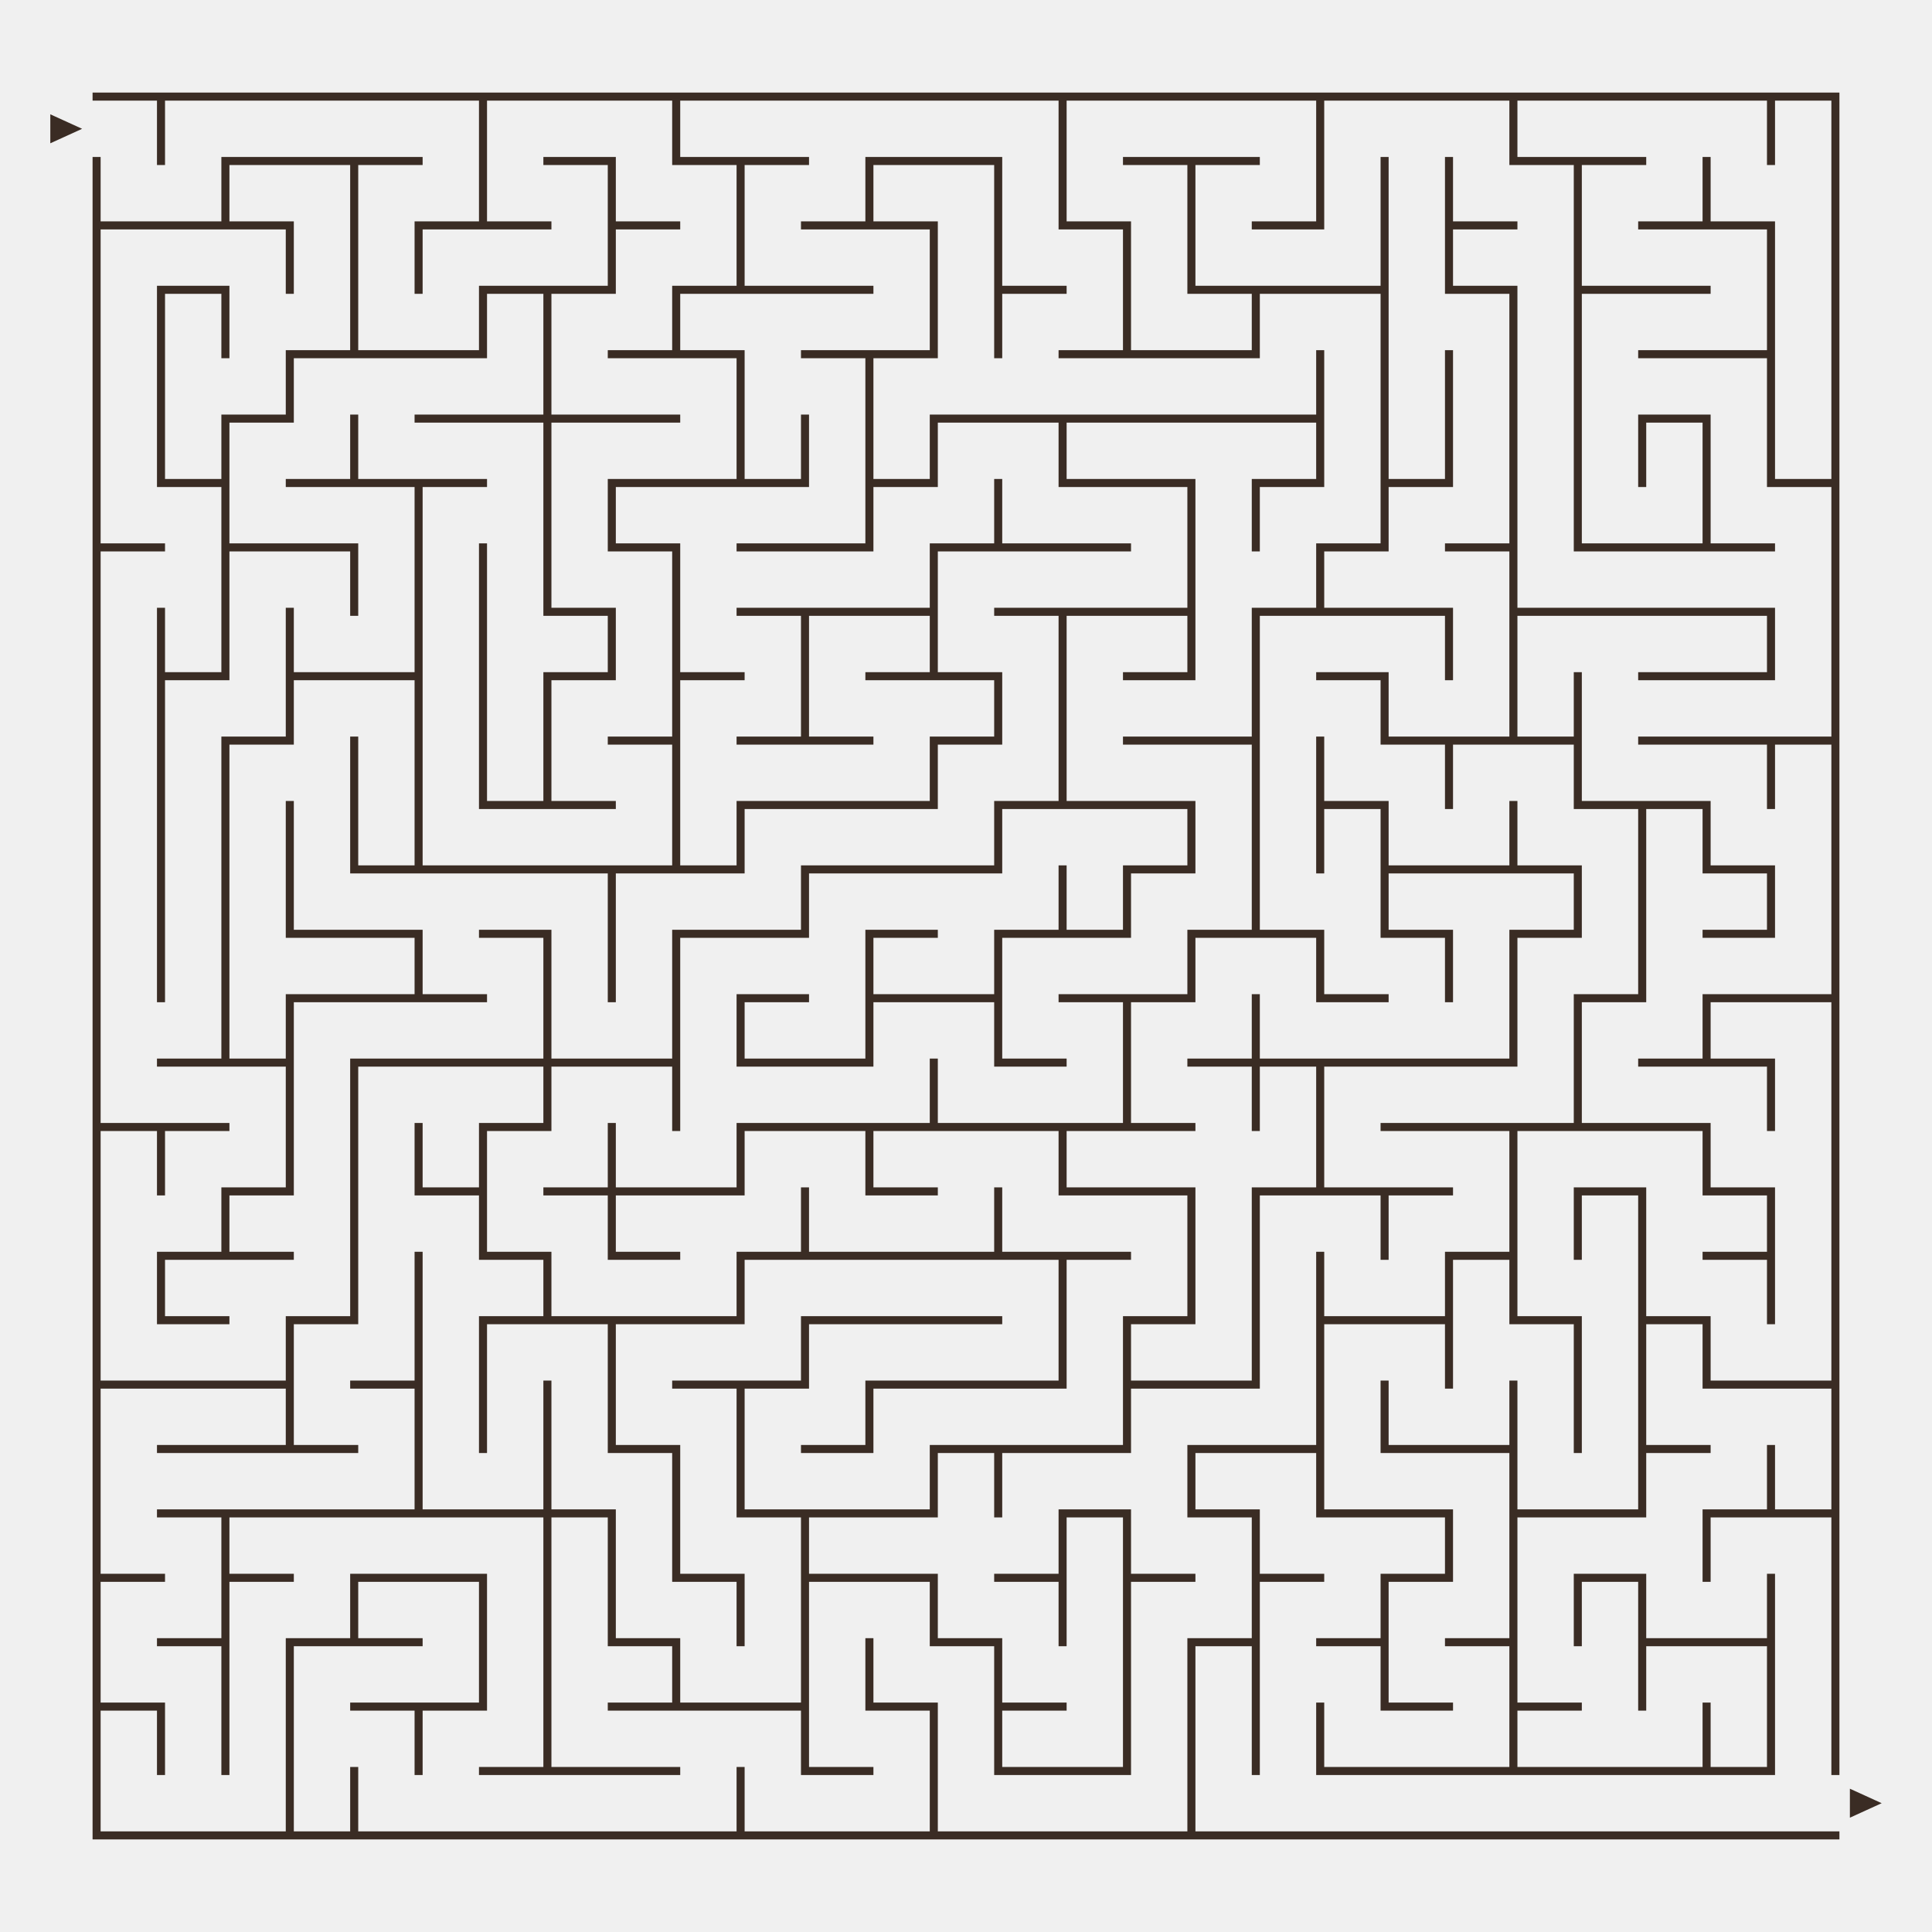
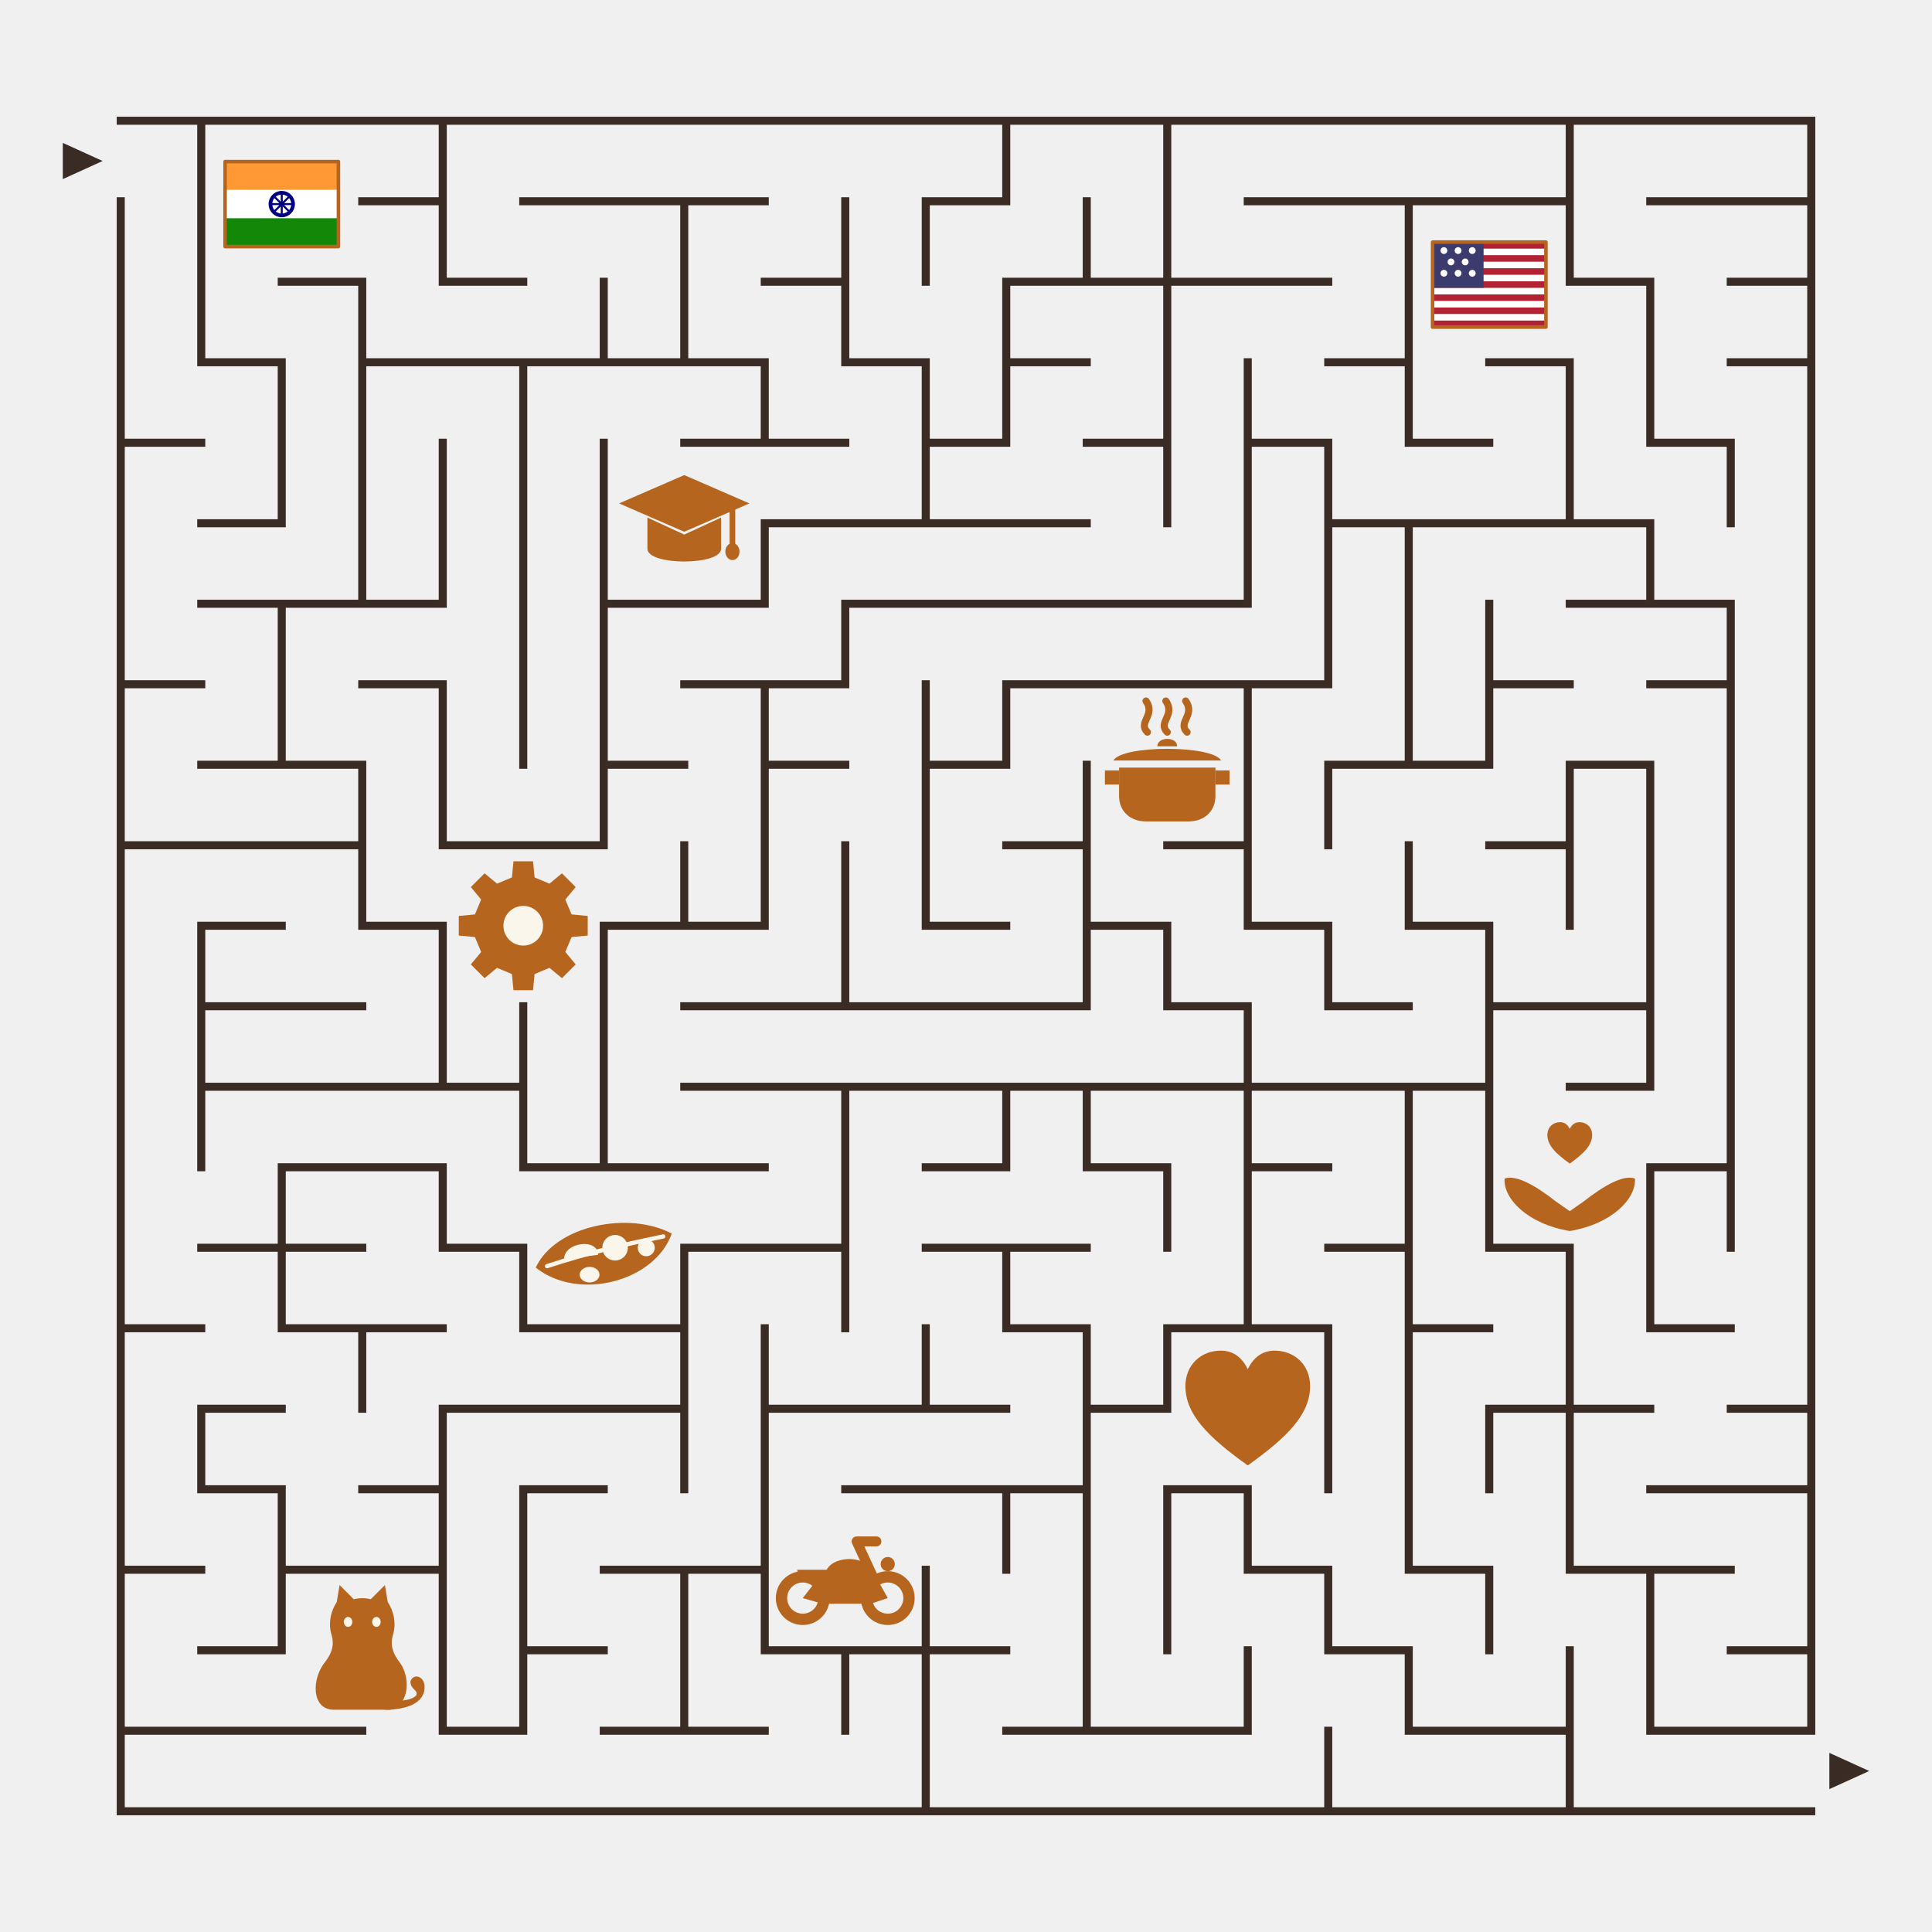
<svg xmlns="http://www.w3.org/2000/svg" width="960.0px" height="960.0px" viewBox="0 0 960.0 960.0">
-   <path d="M 48.0,48.0 L 912.0,48.0 M 48.0,912.0 L 912.0,912.0 M 48.0,80.0 L 48.0,912.0 M 912.0,48.0 L 912.0,880.0 M 80.0,48.0 L 80.0,80.0 M 80.0,144.0 L 80.0,240.0 M 80.0,304.0 L 80.0,496.0 M 80.0,560.0 L 80.0,592.0 M 80.0,624.0 L 80.0,656.0 M 80.0,848.0 L 80.0,880.0 M 112.0,80.0 L 112.0,112.0 M 112.0,144.0 L 112.0,176.0 M 112.0,208.0 L 112.0,336.0 M 112.0,368.0 L 112.0,528.0 M 112.0,592.0 L 112.0,624.0 M 112.0,752.0 L 112.0,880.0 M 144.0,112.0 L 144.0,144.0 M 144.0,176.0 L 144.0,208.0 M 144.0,304.0 L 144.0,368.0 M 144.0,400.0 L 144.0,464.0 M 144.0,496.0 L 144.0,592.0 M 144.0,656.0 L 144.0,720.0 M 144.0,816.0 L 144.0,912.0 M 176.0,80.0 L 176.0,176.0 M 176.0,208.0 L 176.0,240.0 M 176.0,272.0 L 176.0,304.0 M 176.0,368.0 L 176.0,432.0 M 176.0,528.0 L 176.0,656.0 M 176.0,784.0 L 176.0,816.0 M 176.0,880.0 L 176.0,912.0 M 208.0,112.0 L 208.0,144.0 M 208.0,240.0 L 208.0,432.0 M 208.0,464.0 L 208.0,496.0 M 208.0,560.0 L 208.0,592.0 M 208.0,624.0 L 208.0,752.0 M 208.0,848.0 L 208.0,880.0 M 240.0,48.0 L 240.0,112.0 M 240.0,144.0 L 240.0,176.0 M 240.0,272.0 L 240.0,400.0 M 240.0,560.0 L 240.0,624.0 M 240.0,656.0 L 240.0,720.0 M 240.0,784.0 L 240.0,848.0 M 272.0,144.0 L 272.0,304.0 M 272.0,336.0 L 272.0,400.0 M 272.0,464.0 L 272.0,560.0 M 272.0,624.0 L 272.0,656.0 M 272.0,688.0 L 272.0,880.0 M 304.0,80.0 L 304.0,144.0 M 304.0,240.0 L 304.0,272.0 M 304.0,304.0 L 304.0,336.0 M 304.0,432.0 L 304.0,496.0 M 304.0,560.0 L 304.0,624.0 M 304.0,656.0 L 304.0,720.0 M 304.0,752.0 L 304.0,816.0 M 336.0,48.0 L 336.0,80.0 M 336.0,144.0 L 336.0,176.0 M 336.0,272.0 L 336.0,432.0 M 336.0,464.0 L 336.0,560.0 M 336.0,720.0 L 336.0,784.0 M 336.0,816.0 L 336.0,848.0 M 368.0,80.0 L 368.0,144.0 M 368.0,176.0 L 368.0,240.0 M 368.0,400.0 L 368.0,432.0 M 368.0,496.0 L 368.0,528.0 M 368.0,560.0 L 368.0,592.0 M 368.0,624.0 L 368.0,656.0 M 368.0,688.0 L 368.0,752.0 M 368.0,784.0 L 368.0,816.0 M 368.0,880.0 L 368.0,912.0 M 400.0,208.0 L 400.0,240.0 M 400.0,304.0 L 400.0,368.0 M 400.0,432.0 L 400.0,464.0 M 400.0,592.0 L 400.0,624.0 M 400.0,656.0 L 400.0,688.0 M 400.0,752.0 L 400.0,880.0 M 432.0,80.0 L 432.0,112.0 M 432.0,176.0 L 432.0,272.0 M 432.0,464.0 L 432.0,528.0 M 432.0,560.0 L 432.0,592.0 M 432.0,688.0 L 432.0,720.0 M 432.0,816.0 L 432.0,848.0 M 464.0,112.0 L 464.0,176.0 M 464.0,208.0 L 464.0,240.0 M 464.0,272.0 L 464.0,336.0 M 464.0,368.0 L 464.0,400.0 M 464.0,528.0 L 464.0,560.0 M 464.0,720.0 L 464.0,752.0 M 464.0,784.0 L 464.0,816.0 M 464.0,848.0 L 464.0,912.0 M 496.0,80.0 L 496.0,176.0 M 496.0,240.0 L 496.0,272.0 M 496.0,336.0 L 496.0,368.0 M 496.0,400.0 L 496.0,432.0 M 496.0,464.0 L 496.0,528.0 M 496.0,592.0 L 496.0,624.0 M 496.0,720.0 L 496.0,752.0 M 496.0,816.0 L 496.0,880.0 M 528.0,48.0 L 528.0,112.0 M 528.0,208.0 L 528.0,240.0 M 528.0,304.0 L 528.0,400.0 M 528.0,432.0 L 528.0,464.0 M 528.0,560.0 L 528.0,592.0 M 528.0,624.0 L 528.0,688.0 M 528.0,752.0 L 528.0,816.0 M 560.0,112.0 L 560.0,176.0 M 560.0,432.0 L 560.0,464.0 M 560.0,496.0 L 560.0,560.0 M 560.0,656.0 L 560.0,720.0 M 560.0,752.0 L 560.0,880.0 M 592.0,80.0 L 592.0,144.0 M 592.0,240.0 L 592.0,336.0 M 592.0,400.0 L 592.0,432.0 M 592.0,464.0 L 592.0,496.0 M 592.0,592.0 L 592.0,656.0 M 592.0,720.0 L 592.0,752.0 M 592.0,816.0 L 592.0,912.0 M 624.0,144.0 L 624.0,176.0 M 624.0,240.0 L 624.0,272.0 M 624.0,304.0 L 624.0,464.0 M 624.0,496.0 L 624.0,560.0 M 624.0,592.0 L 624.0,688.0 M 624.0,752.0 L 624.0,880.0 M 656.0,48.0 L 656.0,112.0 M 656.0,176.0 L 656.0,240.0 M 656.0,272.0 L 656.0,304.0 M 656.0,368.0 L 656.0,432.0 M 656.0,464.0 L 656.0,496.0 M 656.0,528.0 L 656.0,592.0 M 656.0,624.0 L 656.0,752.0 M 656.0,848.0 L 656.0,880.0 M 688.0,80.0 L 688.0,272.0 M 688.0,336.0 L 688.0,368.0 M 688.0,400.0 L 688.0,464.0 M 688.0,592.0 L 688.0,624.0 M 688.0,688.0 L 688.0,720.0 M 688.0,784.0 L 688.0,848.0 M 720.0,80.0 L 720.0,144.0 M 720.0,176.0 L 720.0,240.0 M 720.0,304.0 L 720.0,336.0 M 720.0,368.0 L 720.0,400.0 M 720.0,464.0 L 720.0,496.0 M 720.0,624.0 L 720.0,688.0 M 720.0,752.0 L 720.0,784.0 M 752.0,48.0 L 752.0,80.0 M 752.0,144.0 L 752.0,368.0 M 752.0,400.0 L 752.0,432.0 M 752.0,464.0 L 752.0,528.0 M 752.0,560.0 L 752.0,656.0 M 752.0,688.0 L 752.0,880.0 M 784.0,80.0 L 784.0,272.0 M 784.0,336.0 L 784.0,400.0 M 784.0,432.0 L 784.0,464.0 M 784.0,496.0 L 784.0,560.0 M 784.0,592.0 L 784.0,624.0 M 784.0,656.0 L 784.0,720.0 M 784.0,784.0 L 784.0,816.0 M 816.0,208.0 L 816.0,240.0 M 816.0,400.0 L 816.0,496.0 M 816.0,592.0 L 816.0,752.0 M 816.0,784.0 L 816.0,848.0 M 848.0,80.0 L 848.0,112.0 M 848.0,208.0 L 848.0,272.0 M 848.0,400.0 L 848.0,432.0 M 848.0,496.0 L 848.0,528.0 M 848.0,560.0 L 848.0,592.0 M 848.0,656.0 L 848.0,688.0 M 848.0,752.0 L 848.0,784.0 M 848.0,848.0 L 848.0,880.0 M 880.0,48.0 L 880.0,80.0 M 880.0,112.0 L 880.0,240.0 M 880.0,304.0 L 880.0,336.0 M 880.0,368.0 L 880.0,400.0 M 880.0,432.0 L 880.0,464.0 M 880.0,528.0 L 880.0,560.0 M 880.0,592.0 L 880.0,656.0 M 880.0,720.0 L 880.0,752.0 M 880.0,784.0 L 880.0,880.0 M 112.0,80.0 L 208.0,80.0 M 272.0,80.0 L 304.0,80.0 M 336.0,80.0 L 400.0,80.0 M 432.0,80.0 L 496.0,80.0 M 560.0,80.0 L 624.0,80.0 M 752.0,80.0 L 816.0,80.0 M 48.0,112.0 L 144.0,112.0 M 208.0,112.0 L 272.0,112.0 M 304.0,112.0 L 336.0,112.0 M 400.0,112.0 L 464.0,112.0 M 528.0,112.0 L 560.0,112.0 M 624.0,112.0 L 656.0,112.0 M 720.0,112.0 L 752.0,112.0 M 816.0,112.0 L 880.0,112.0 M 80.0,144.0 L 112.0,144.0 M 240.0,144.0 L 304.0,144.0 M 336.0,144.0 L 432.0,144.0 M 496.0,144.0 L 528.0,144.0 M 592.0,144.0 L 688.0,144.0 M 720.0,144.0 L 752.0,144.0 M 784.0,144.0 L 848.0,144.0 M 144.0,176.0 L 240.0,176.0 M 304.0,176.0 L 368.0,176.0 M 400.0,176.0 L 464.0,176.0 M 528.0,176.0 L 624.0,176.0 M 816.0,176.0 L 880.0,176.0 M 112.0,208.0 L 144.0,208.0 M 208.0,208.0 L 336.0,208.0 M 464.0,208.0 L 656.0,208.0 M 816.0,208.0 L 848.0,208.0 M 80.0,240.0 L 112.0,240.0 M 144.0,240.0 L 240.0,240.0 M 304.0,240.0 L 400.0,240.0 M 432.0,240.0 L 464.0,240.0 M 528.0,240.0 L 592.0,240.0 M 624.0,240.0 L 656.0,240.0 M 688.0,240.0 L 720.0,240.0 M 880.0,240.0 L 912.0,240.0 M 48.0,272.0 L 80.0,272.0 M 112.0,272.0 L 176.0,272.0 M 304.0,272.0 L 336.0,272.0 M 368.0,272.0 L 432.0,272.0 M 464.0,272.0 L 560.0,272.0 M 656.0,272.0 L 688.0,272.0 M 720.0,272.0 L 752.0,272.0 M 784.0,272.0 L 880.0,272.0 M 272.0,304.0 L 304.0,304.0 M 368.0,304.0 L 464.0,304.0 M 496.0,304.0 L 592.0,304.0 M 624.0,304.0 L 720.0,304.0 M 752.0,304.0 L 880.0,304.0 M 80.0,336.0 L 112.0,336.0 M 144.0,336.0 L 208.0,336.0 M 272.0,336.0 L 304.0,336.0 M 336.0,336.0 L 368.0,336.0 M 432.0,336.0 L 496.0,336.0 M 560.0,336.0 L 592.0,336.0 M 656.0,336.0 L 688.0,336.0 M 816.0,336.0 L 880.0,336.0 M 112.0,368.0 L 144.0,368.0 M 304.0,368.0 L 336.0,368.0 M 368.0,368.0 L 432.0,368.0 M 464.0,368.0 L 496.0,368.0 M 560.0,368.0 L 624.0,368.0 M 688.0,368.0 L 784.0,368.0 M 816.0,368.0 L 912.0,368.0 M 240.0,400.0 L 304.0,400.0 M 368.0,400.0 L 464.0,400.0 M 496.0,400.0 L 592.0,400.0 M 656.0,400.0 L 688.0,400.0 M 784.0,400.0 L 848.0,400.0 M 176.0,432.0 L 368.0,432.0 M 400.0,432.0 L 496.0,432.0 M 560.0,432.0 L 592.0,432.0 M 688.0,432.0 L 784.0,432.0 M 848.0,432.0 L 880.0,432.0 M 144.0,464.0 L 208.0,464.0 M 240.0,464.0 L 272.0,464.0 M 336.0,464.0 L 400.0,464.0 M 432.0,464.0 L 464.0,464.0 M 496.0,464.0 L 560.0,464.0 M 592.0,464.0 L 656.0,464.0 M 688.0,464.0 L 720.0,464.0 M 752.0,464.0 L 784.0,464.0 M 848.0,464.0 L 880.0,464.0 M 144.0,496.0 L 240.0,496.0 M 368.0,496.0 L 400.0,496.0 M 432.0,496.0 L 496.0,496.0 M 528.0,496.0 L 592.0,496.0 M 656.0,496.0 L 688.0,496.0 M 784.0,496.0 L 816.0,496.0 M 848.0,496.0 L 912.0,496.0 M 80.0,528.0 L 144.0,528.0 M 176.0,528.0 L 336.0,528.0 M 368.0,528.0 L 432.0,528.0 M 496.0,528.0 L 528.0,528.0 M 592.0,528.0 L 752.0,528.0 M 816.0,528.0 L 880.0,528.0 M 48.0,560.0 L 112.0,560.0 M 240.0,560.0 L 272.0,560.0 M 368.0,560.0 L 592.0,560.0 M 688.0,560.0 L 848.0,560.0 M 112.0,592.0 L 144.0,592.0 M 208.0,592.0 L 240.0,592.0 M 272.0,592.0 L 368.0,592.0 M 432.0,592.0 L 464.0,592.0 M 528.0,592.0 L 592.0,592.0 M 624.0,592.0 L 720.0,592.0 M 784.0,592.0 L 816.0,592.0 M 848.0,592.0 L 880.0,592.0 M 80.0,624.0 L 144.0,624.0 M 240.0,624.0 L 272.0,624.0 M 304.0,624.0 L 336.0,624.0 M 368.0,624.0 L 560.0,624.0 M 720.0,624.0 L 752.0,624.0 M 848.0,624.0 L 880.0,624.0 M 80.0,656.0 L 112.0,656.0 M 144.0,656.0 L 176.0,656.0 M 240.0,656.0 L 368.0,656.0 M 400.0,656.0 L 496.0,656.0 M 560.0,656.0 L 592.0,656.0 M 656.0,656.0 L 720.0,656.0 M 752.0,656.0 L 784.0,656.0 M 816.0,656.0 L 848.0,656.0 M 48.0,688.0 L 144.0,688.0 M 176.0,688.0 L 208.0,688.0 M 336.0,688.0 L 400.0,688.0 M 432.0,688.0 L 528.0,688.0 M 560.0,688.0 L 624.0,688.0 M 848.0,688.0 L 912.0,688.0 M 80.0,720.0 L 176.0,720.0 M 304.0,720.0 L 336.0,720.0 M 400.0,720.0 L 432.0,720.0 M 464.0,720.0 L 560.0,720.0 M 592.0,720.0 L 656.0,720.0 M 688.0,720.0 L 752.0,720.0 M 816.0,720.0 L 848.0,720.0 M 80.0,752.0 L 304.0,752.0 M 368.0,752.0 L 464.0,752.0 M 528.0,752.0 L 560.0,752.0 M 592.0,752.0 L 624.0,752.0 M 656.0,752.0 L 720.0,752.0 M 752.0,752.0 L 816.0,752.0 M 848.0,752.0 L 912.0,752.0 M 48.0,784.0 L 80.0,784.0 M 112.0,784.0 L 144.0,784.0 M 176.0,784.0 L 240.0,784.0 M 336.0,784.0 L 368.0,784.0 M 400.0,784.0 L 464.0,784.0 M 496.0,784.0 L 528.0,784.0 M 560.0,784.0 L 592.0,784.0 M 624.0,784.0 L 656.0,784.0 M 688.0,784.0 L 720.0,784.0 M 784.0,784.0 L 816.0,784.0 M 80.0,816.0 L 112.0,816.0 M 144.0,816.0 L 208.0,816.0 M 304.0,816.0 L 336.0,816.0 M 464.0,816.0 L 496.0,816.0 M 592.0,816.0 L 624.0,816.0 M 656.0,816.0 L 688.0,816.0 M 720.0,816.0 L 752.0,816.0 M 816.0,816.0 L 880.0,816.0 M 48.0,848.0 L 80.0,848.0 M 176.0,848.0 L 240.0,848.0 M 304.0,848.0 L 400.0,848.0 M 432.0,848.0 L 464.0,848.0 M 496.0,848.0 L 528.0,848.0 M 688.0,848.0 L 720.0,848.0 M 752.0,848.0 L 784.0,848.0 M 240.0,880.0 L 336.0,880.0 M 400.0,880.0 L 432.0,880.0 M 496.0,880.0 L 560.0,880.0 M 656.0,880.0 L 880.0,880.0" style="fill:none;stroke:#3a2c24;stroke-width:4.0;stroke-linecap:square" />
-   <path d="M 25.0,56.8 L 40.8,64.0 L 25.0,71.2 Z" style="fill:#3a2c24" />
-   <path d="M 919.2,888.8 L 935.0,896.0 L 919.2,903.2 Z" style="fill:#3a2c24" />
+   <path d="" style="fill:#d9c2a0;fill-opacity:0.45;stroke:none" />
+   <g>
+     <g transform="translate(104.80,64.80) scale(0.704)">
+       <path d="M10 22 H90 V42 H10 Z" style="fill:#FF9933;stroke:none" />
+       <path d="M10 42 H90 V62 H10 Z" style="fill:#FFFFFF;stroke:none" />
+       <path d="M10 62 H90 V82 H10 Z" style="fill:#138808;stroke:none" />
+       <path d="M50 52 m-8 0 a8 8 0 1 0 16 0 a8 8 0 1 0 -16 0" style="fill:none;stroke:#000080;stroke-width:2.6;stroke-linecap:round" />
+       <path d="M42 52 H58 M50 44 V60 M44.3 46.3 L55.7 57.7 M55.7 46.3 L44.3 57.7" style="fill:none;stroke:#000080;stroke-width:1.4;stroke-linecap:round" />
+       <path d="M10 22 H90 V82 H10 Z" style="fill:none;stroke:#b5651d;stroke-width:2.5;stroke-linecap:round;stroke-linejoin:round" />
+     </g>
+     <g transform="translate(304.80,224.80) scale(0.704)">
+       <path d="M50 16 L96 36 L50 56 L4 36 Z" style="fill:#b5651d;stroke:none" />
+       <path d="M24 46 V68 C24 80 76 80 76 68 V46 L50 58 Z" style="fill:#b5651d;stroke:none" />
+       <path d="M84 40 V66" style="fill:none;stroke:#b5651d;stroke-width:4;stroke-linecap:round;stroke-linejoin:round" />
+       <path d="M84 70 m-5 0 a5 6 0 1 0 10 0 a5 6 0 1 0 -10 0 Z" style="fill:#b5651d;stroke:none" />
+     </g>
+     <g transform="translate(224.80,424.80) scale(0.704)">
+       <path d="M 84.1 42.0 L 95.5 43.1 L 95.5 56.9 L 84.1 58.0 L 79.7 68.5 L 87.0 77.3 L 77.3 87.0 L 68.5 79.7 L 58.0 84.1 L 56.9 95.5 L 43.1 95.5 L 42.0 84.1 L 31.5 79.7 L 22.7 87.0 L 13.0 77.3 L 20.3 68.5 L 15.9 58.0 L 4.5 56.9 L 4.5 43.1 L 15.9 42.0 L 20.3 31.5 L 13.0 22.7 L 22.7 13.0 L 31.5 20.3 L 42.0 15.9 L 43.1 4.5 L 56.9 4.5 L 58.0 15.9 L 68.5 20.3 L 77.3 13.0 L 87.0 22.7 L 79.7 31.5 Z" style="fill:#b5651d;stroke:none" />
+       <path d="M50 50 m-14 0 a14 14 0 1 0 28 0 a14 14 0 1 0 -28 0 Z" style="fill:#fbf6ec;stroke:none" />
+     </g>
+     <g transform="translate(704.80,104.80) scale(0.704)">
+       <path d="M10 22 H90 V82 H10 Z" style="fill:#FFFFFF;stroke:none" />
+       <path d="M10 22.00 H90 V26.62 H10 Z" style="fill:#B22234;stroke:none" />
+       <path d="M10 31.23 H90 V35.85 H10 Z" style="fill:#B22234;stroke:none" />
+       <path d="M10 40.46 H90 V45.08 H10 Z" style="fill:#B22234;stroke:none" />
+       <path d="M10 49.69 H90 V54.31 H10 Z" style="fill:#B22234;stroke:none" />
+       <path d="M10 58.92 H90 V63.54 H10 Z" style="fill:#B22234;stroke:none" />
+       <path d="M10 68.15 H90 V72.77 H10 Z" style="fill:#B22234;stroke:none" />
+       <path d="M10 77.38 H90 V82.00 H10 Z" style="fill:#B22234;stroke:none" />
+       <path d="M10 22 H46 V54.3 H10 Z" style="fill:#3C3B6E;stroke:none" />
+       <path d="M18 28 m-2.4 0 a2.4 2.4 0 1 0 4.8 0 a2.4 2.4 0 1 0 -4.8 0 Z" style="fill:#ffffff;stroke:none" />
+       <path d="M28 28 m-2.4 0 a2.4 2.4 0 1 0 4.8 0 a2.4 2.4 0 1 0 -4.8 0 Z" style="fill:#ffffff;stroke:none" />
+       <path d="M38 28 m-2.4 0 a2.4 2.4 0 1 0 4.8 0 a2.4 2.4 0 1 0 -4.8 0 Z" style="fill:#ffffff;stroke:none" />
+       <path d="M23 36 m-2.4 0 a2.4 2.4 0 1 0 4.8 0 a2.4 2.4 0 1 0 -4.8 0 Z" style="fill:#ffffff;stroke:none" />
+       <path d="M33 36 m-2.4 0 a2.4 2.4 0 1 0 4.8 0 a2.4 2.4 0 1 0 -4.8 0 Z" style="fill:#ffffff;stroke:none" />
+       <path d="M18 44 m-2.4 0 a2.4 2.4 0 1 0 4.8 0 a2.4 2.4 0 1 0 -4.8 0 Z" style="fill:#ffffff;stroke:none" />
+       <path d="M28 44 m-2.4 0 a2.4 2.4 0 1 0 4.8 0 a2.4 2.4 0 1 0 -4.8 0 Z" style="fill:#ffffff;stroke:none" />
+       <path d="M38 44 m-2.4 0 a2.4 2.4 0 1 0 4.8 0 a2.4 2.4 0 1 0 -4.8 0 Z" style="fill:#ffffff;stroke:none" />
+       <path d="M10 22 H90 V82 H10 Z" style="fill:none;stroke:#b5651d;stroke-width:2.5;stroke-linecap:round;stroke-linejoin:round" />
+     </g>
+     <g transform="translate(744.80,544.80) scale(0.704)">
+       <path d="M 50.0 47.4 C 39.9 40.2 34.2 34.4 34.2 27.2 C 34.2 21.8 38.1 18.2 43.2 18.2 C 46.4 18.2 48.6 20.0 50.0 22.9 C 51.4 20.0 53.6 18.2 56.8 18.2 C 61.9 18.2 65.8 21.8 65.8 27.2 C 65.8 34.4 60.1 40.2 50.0 47.4 Z" style="fill:#b5651d;stroke:none" />
+       <path d="M4 58 C12 55 26 63 40 74 L50 81 L60 74 C74 63 88 55 96 58 C97 72 80 90 50 95 C20 90 3 72 4 58 Z" style="fill:#b5651d;stroke:none" />
+     </g>
+     <g transform="translate(544.80,344.80) scale(0.704)">
+       <path d="M16 52 H84 V72 C84 83 76 90 65 90 H35 C24 90 16 83 16 72 Z" style="fill:#b5651d;stroke:none" />
+       <path d="M6 54 H16 V64 H6 Z" style="fill:#b5651d;stroke:none" />
+       <path d="M84 54 H94 V64 H84 Z" style="fill:#b5651d;stroke:none" />
+       <path d="M12 47 C18 36 82 36 88 47 Z" style="fill:#b5651d;stroke:none" />
+       <path d="M43 37 C43 30 57 30 57 37 Z" style="fill:#b5651d;stroke:none" />
+       <path d="M36 27 C29 20 42 15 35 5" style="fill:none;stroke:#b5651d;stroke-width:5;stroke-linecap:round;stroke-linejoin:round" />
+       <path d="M50 27 C43 20 56 15 49 5" style="fill:none;stroke:#b5651d;stroke-width:5;stroke-linecap:round;stroke-linejoin:round" />
+       <path d="M64 27 C57 20 70 15 63 5" style="fill:none;stroke:#b5651d;stroke-width:5;stroke-linecap:round;stroke-linejoin:round" />
+     </g>
+     <g transform="translate(264.80,584.80) scale(0.704)">
+       <path d="M2 64 C16 34 68 24 98 40 C86 74 32 88 2 64 Z" style="fill:#b5651d;stroke:none" />
+       <path d="M10 63 C40 53 68 47 92 42" style="fill:none;stroke:#fbf6ec;stroke-width:3;stroke-linecap:round" />
+       <path d="M22 58 C22 46 46 43 46 55 Z" style="fill:#fbf6ec;stroke:none" />
+       <path d="M58 50 m-9 0 a9 9 0 1 0 18 0 a9 9 0 1 0 -18 0 Z" style="fill:#fbf6ec;stroke:none" />
+       <path d="M80 50 m-6 0 a6 6 0 1 0 12 0 a6 6 0 1 0 -12 0 Z" style="fill:#fbf6ec;stroke:none" />
+       <path d="M40 69 m-7 0 a7 5.5 0 1 0 14 0 a7 5.5 0 1 0 -14 0 Z" style="fill:#fbf6ec;stroke:none" />
+     </g>
+     <g transform="translate(144.80,784.80) scale(0.704)">
+       <path d="M30 92 C14 92 14 70 24 58 C30 50 30 44 28 38 C26 30 28 22 32 16 L34 4 L44 14 C48 13 52 13 56 14 L66 4 L68 16 C72 22 74 30 72 38 C70 44 70 50 76 58 C84 68 84 88 70 92 Z" style="fill:#b5651d;stroke:none" />
+       <path d="M66 92 C80 92 94 88 94 76 C94 68 86 66 84 72 C84 78 90 78 88 82 C84 86 74 86 66 86 Z" style="fill:#b5651d;stroke:none" />
+       <path d="M40 30 m-3 0 a3 3.5 0 1 0 6 0 a3 3.5 0 1 0 -6 0 Z" style="fill:#fbf6ec;stroke:none" />
+       <path d="M60 30 m-3 0 a3 3.5 0 1 0 6 0 a3 3.5 0 1 0 -6 0 Z" style="fill:#fbf6ec;stroke:none" />
+     </g>
+     <g transform="translate(384.80,744.80) scale(0.704)">
+       <path d="M20 70 m-15 0 a15 15 0 1 0 30 0 a15 15 0 1 0 -30 0 Z" style="fill:none;stroke:#b5651d;stroke-width:8;stroke-linecap:round;stroke-linejoin:round" />
+       <path d="M80 70 m-15 0 a15 15 0 1 0 30 0 a15 15 0 1 0 -30 0 Z" style="fill:none;stroke:#b5651d;stroke-width:8;stroke-linecap:round;stroke-linejoin:round" />
+       <path d="M20 70 L34 52 H70 L80 70 L68 74 H34 Z" style="fill:#b5651d;stroke:none" />
+       <path d="M36 54 C36 40 66 38 68 52 Z" style="fill:#b5651d;stroke:none" />
+       <path d="M16 50 H42 V56 H18 Z" style="fill:#b5651d;stroke:none" />
+       <path d="M70 56 L58 30 H72" style="fill:none;stroke:#b5651d;stroke-width:7;stroke-linecap:round;stroke-linejoin:round" />
+       <path d="M80 46 m-5 0 a5 5 0 1 0 10 0 a5 5 0 1 0 -10 0 Z" style="fill:#b5651d;stroke:none" />
+     </g>
+     <g transform="translate(584.80,664.80) scale(0.704)">
+       <path d="M50 90 C22 70 6 54 6 34 C6 19 17 9 31 9 C40 9 46 14 50 22 C54 14 60 9 69 9 C83 9 94 19 94 34 C94 54 78 70 50 90 Z" style="fill:#b5651d;stroke:none" />
+     </g>
+   </g>
+   <path d="M 100.0,60.0 L 100.0,100.0 M 220.0,60.0 L 220.0,100.0 M 180.0,100.0 L 220.0,100.0 M 260.0,100.0 L 300.0,100.0 M 300.0,100.0 L 340.0,100.0 M 340.0,100.0 L 380.0,100.0 M 500.0,60.0 L 500.0,100.0 M 460.0,100.0 L 500.0,100.0 M 580.0,60.0 L 580.0,100.0 M 620.0,100.0 L 660.0,100.0 M 660.0,100.0 L 700.0,100.0 M 700.0,100.0 L 740.0,100.0 M 780.0,60.0 L 780.0,100.0 M 740.0,100.0 L 780.0,100.0 M 820.0,100.0 L 860.0,100.0 M 860.0,100.0 L 900.0,100.0 M 100.0,100.0 L 100.0,140.0 M 140.0,140.0 L 180.0,140.0 M 220.0,100.0 L 220.0,140.0 M 220.0,140.0 L 260.0,140.0 M 340.0,100.0 L 340.0,140.0 M 420.0,100.0 L 420.0,140.0 M 380.0,140.0 L 420.0,140.0 M 460.0,100.0 L 460.0,140.0 M 540.0,100.0 L 540.0,140.0 M 500.0,140.0 L 540.0,140.0 M 580.0,100.0 L 580.0,140.0 M 540.0,140.0 L 580.0,140.0 M 580.0,140.0 L 620.0,140.0 M 620.0,140.0 L 660.0,140.0 M 700.0,100.0 L 700.0,140.0 M 780.0,100.0 L 780.0,140.0 M 780.0,140.0 L 820.0,140.0 M 860.0,140.0 L 900.0,140.0 M 100.0,140.0 L 100.0,180.0 M 100.0,180.0 L 140.0,180.0 M 180.0,140.0 L 180.0,180.0 M 180.0,180.0 L 220.0,180.0 M 220.0,180.0 L 260.0,180.0 M 300.0,140.0 L 300.0,180.0 M 260.0,180.0 L 300.0,180.0 M 340.0,140.0 L 340.0,180.0 M 300.0,180.0 L 340.0,180.0 M 340.0,180.0 L 380.0,180.0 M 420.0,140.0 L 420.0,180.0 M 420.0,180.0 L 460.0,180.0 M 500.0,140.0 L 500.0,180.0 M 500.0,180.0 L 540.0,180.0 M 580.0,140.0 L 580.0,180.0 M 700.0,140.0 L 700.0,180.0 M 660.0,180.0 L 700.0,180.0 M 740.0,180.0 L 780.0,180.0 M 820.0,140.0 L 820.0,180.0 M 860.0,180.0 L 900.0,180.0 M 60.0,220.0 L 100.0,220.0 M 140.0,180.0 L 140.0,220.0 M 180.0,180.0 L 180.0,220.0 M 260.0,180.0 L 260.0,220.0 M 380.0,180.0 L 380.0,220.0 M 340.0,220.0 L 380.0,220.0 M 380.0,220.0 L 420.0,220.0 M 460.0,180.0 L 460.0,220.0 M 500.0,180.0 L 500.0,220.0 M 460.0,220.0 L 500.0,220.0 M 580.0,180.0 L 580.0,220.0 M 540.0,220.0 L 580.0,220.0 M 620.0,180.0 L 620.0,220.0 M 620.0,220.0 L 660.0,220.0 M 700.0,180.0 L 700.0,220.0 M 700.0,220.0 L 740.0,220.0 M 780.0,180.0 L 780.0,220.0 M 820.0,180.0 L 820.0,220.0 M 820.0,220.0 L 860.0,220.0 M 140.0,220.0 L 140.0,260.0 M 100.0,260.0 L 140.0,260.0 M 180.0,220.0 L 180.0,260.0 M 220.0,220.0 L 220.0,260.0 M 260.0,220.0 L 260.0,260.0 M 300.0,220.0 L 300.0,260.0 M 380.0,260.0 L 420.0,260.0 M 460.0,220.0 L 460.0,260.0 M 420.0,260.0 L 460.0,260.0 M 460.0,260.0 L 500.0,260.0 M 500.0,260.0 L 540.0,260.0 M 580.0,220.0 L 580.0,260.0 M 620.0,220.0 L 620.0,260.0 M 660.0,220.0 L 660.0,260.0 M 660.0,260.0 L 700.0,260.0 M 700.0,260.0 L 740.0,260.0 M 780.0,220.0 L 780.0,260.0 M 740.0,260.0 L 780.0,260.0 M 780.0,260.0 L 820.0,260.0 M 860.0,220.0 L 860.0,260.0 M 100.0,300.0 L 140.0,300.0 M 180.0,260.0 L 180.0,300.0 M 140.0,300.0 L 180.0,300.0 M 220.0,260.0 L 220.0,300.0 M 180.0,300.0 L 220.0,300.0 M 260.0,260.0 L 260.0,300.0 M 300.0,260.0 L 300.0,300.0 M 300.0,300.0 L 340.0,300.0 M 380.0,260.0 L 380.0,300.0 M 340.0,300.0 L 380.0,300.0 M 420.0,300.0 L 460.0,300.0 M 460.0,300.0 L 500.0,300.0 M 500.0,300.0 L 540.0,300.0 M 540.0,300.0 L 580.0,300.0 M 620.0,260.0 L 620.0,300.0 M 580.0,300.0 L 620.0,300.0 M 660.0,260.0 L 660.0,300.0 M 700.0,260.0 L 700.0,300.0 M 820.0,260.0 L 820.0,300.0 M 780.0,300.0 L 820.0,300.0 M 820.0,300.0 L 860.0,300.0 M 60.0,340.0 L 100.0,340.0 M 140.0,300.0 L 140.0,340.0 M 180.0,340.0 L 220.0,340.0 M 260.0,300.0 L 260.0,340.0 M 300.0,300.0 L 300.0,340.0 M 340.0,340.0 L 380.0,340.0 M 420.0,300.0 L 420.0,340.0 M 380.0,340.0 L 420.0,340.0 M 500.0,340.0 L 540.0,340.0 M 540.0,340.0 L 580.0,340.0 M 580.0,340.0 L 620.0,340.0 M 660.0,300.0 L 660.0,340.0 M 620.0,340.0 L 660.0,340.0 M 700.0,300.0 L 700.0,340.0 M 740.0,300.0 L 740.0,340.0 M 740.0,340.0 L 780.0,340.0 M 860.0,300.0 L 860.0,340.0 M 820.0,340.0 L 860.0,340.0 M 140.0,340.0 L 140.0,380.0 M 100.0,380.0 L 140.0,380.0 M 140.0,380.0 L 180.0,380.0 M 220.0,340.0 L 220.0,380.0 M 260.0,340.0 L 260.0,380.0 M 300.0,340.0 L 300.0,380.0 M 300.0,380.0 L 340.0,380.0 M 380.0,340.0 L 380.0,380.0 M 380.0,380.0 L 420.0,380.0 M 460.0,340.0 L 460.0,380.0 M 500.0,340.0 L 500.0,380.0 M 460.0,380.0 L 500.0,380.0 M 620.0,340.0 L 620.0,380.0 M 700.0,340.0 L 700.0,380.0 M 660.0,380.0 L 700.0,380.0 M 740.0,340.0 L 740.0,380.0 M 700.0,380.0 L 740.0,380.0 M 780.0,380.0 L 820.0,380.0 M 860.0,340.0 L 860.0,380.0 M 60.0,420.0 L 100.0,420.0 M 100.0,420.0 L 140.0,420.0 M 180.0,380.0 L 180.0,420.0 M 140.0,420.0 L 180.0,420.0 M 220.0,380.0 L 220.0,420.0 M 220.0,420.0 L 260.0,420.0 M 300.0,380.0 L 300.0,420.0 M 260.0,420.0 L 300.0,420.0 M 380.0,380.0 L 380.0,420.0 M 460.0,380.0 L 460.0,420.0 M 540.0,380.0 L 540.0,420.0 M 500.0,420.0 L 540.0,420.0 M 620.0,380.0 L 620.0,420.0 M 580.0,420.0 L 620.0,420.0 M 660.0,380.0 L 660.0,420.0 M 780.0,380.0 L 780.0,420.0 M 740.0,420.0 L 780.0,420.0 M 820.0,380.0 L 820.0,420.0 M 860.0,380.0 L 860.0,420.0 M 100.0,460.0 L 140.0,460.0 M 180.0,420.0 L 180.0,460.0 M 180.0,460.0 L 220.0,460.0 M 340.0,420.0 L 340.0,460.0 M 300.0,460.0 L 340.0,460.0 M 380.0,420.0 L 380.0,460.0 M 340.0,460.0 L 380.0,460.0 M 420.0,420.0 L 420.0,460.0 M 460.0,420.0 L 460.0,460.0 M 460.0,460.0 L 500.0,460.0 M 540.0,420.0 L 540.0,460.0 M 540.0,460.0 L 580.0,460.0 M 620.0,420.0 L 620.0,460.0 M 620.0,460.0 L 660.0,460.0 M 700.0,420.0 L 700.0,460.0 M 700.0,460.0 L 740.0,460.0 M 780.0,420.0 L 780.0,460.0 M 820.0,420.0 L 820.0,460.0 M 860.0,420.0 L 860.0,460.0 M 100.0,460.0 L 100.0,500.0 M 100.0,500.0 L 140.0,500.0 M 140.0,500.0 L 180.0,500.0 M 220.0,460.0 L 220.0,500.0 M 300.0,460.0 L 300.0,500.0 M 340.0,500.0 L 380.0,500.0 M 420.0,460.0 L 420.0,500.0 M 380.0,500.0 L 420.0,500.0 M 420.0,500.0 L 460.0,500.0 M 460.0,500.0 L 500.0,500.0 M 540.0,460.0 L 540.0,500.0 M 500.0,500.0 L 540.0,500.0 M 580.0,460.0 L 580.0,500.0 M 580.0,500.0 L 620.0,500.0 M 660.0,460.0 L 660.0,500.0 M 660.0,500.0 L 700.0,500.0 M 740.0,460.0 L 740.0,500.0 M 740.0,500.0 L 780.0,500.0 M 820.0,460.0 L 820.0,500.0 M 780.0,500.0 L 820.0,500.0 M 860.0,460.0 L 860.0,500.0 M 100.0,500.0 L 100.0,540.0 M 100.0,540.0 L 140.0,540.0 M 140.0,540.0 L 180.0,540.0 M 220.0,500.0 L 220.0,540.0 M 180.0,540.0 L 220.0,540.0 M 260.0,500.0 L 260.0,540.0 M 220.0,540.0 L 260.0,540.0 M 300.0,500.0 L 300.0,540.0 M 340.0,540.0 L 380.0,540.0 M 380.0,540.0 L 420.0,540.0 M 420.0,540.0 L 460.0,540.0 M 460.0,540.0 L 500.0,540.0 M 500.0,540.0 L 540.0,540.0 M 540.0,540.0 L 580.0,540.0 M 620.0,500.0 L 620.0,540.0 M 580.0,540.0 L 620.0,540.0 M 620.0,540.0 L 660.0,540.0 M 660.0,540.0 L 700.0,540.0 M 740.0,500.0 L 740.0,540.0 M 700.0,540.0 L 740.0,540.0 M 820.0,500.0 L 820.0,540.0 M 780.0,540.0 L 820.0,540.0 M 860.0,500.0 L 860.0,540.0 M 100.0,540.0 L 100.0,580.0 M 140.0,580.0 L 180.0,580.0 M 180.0,580.0 L 220.0,580.0 M 260.0,540.0 L 260.0,580.0 M 300.0,540.0 L 300.0,580.0 M 260.0,580.0 L 300.0,580.0 M 300.0,580.0 L 340.0,580.0 M 340.0,580.0 L 380.0,580.0 M 420.0,540.0 L 420.0,580.0 M 500.0,540.0 L 500.0,580.0 M 460.0,580.0 L 500.0,580.0 M 540.0,540.0 L 540.0,580.0 M 540.0,580.0 L 580.0,580.0 M 620.0,540.0 L 620.0,580.0 M 620.0,580.0 L 660.0,580.0 M 700.0,540.0 L 700.0,580.0 M 740.0,540.0 L 740.0,580.0 M 860.0,540.0 L 860.0,580.0 M 820.0,580.0 L 860.0,580.0 M 140.0,580.0 L 140.0,620.0 M 100.0,620.0 L 140.0,620.0 M 140.0,620.0 L 180.0,620.0 M 220.0,580.0 L 220.0,620.0 M 220.0,620.0 L 260.0,620.0 M 340.0,620.0 L 380.0,620.0 M 420.0,580.0 L 420.0,620.0 M 380.0,620.0 L 420.0,620.0 M 460.0,620.0 L 500.0,620.0 M 500.0,620.0 L 540.0,620.0 M 580.0,580.0 L 580.0,620.0 M 620.0,580.0 L 620.0,620.0 M 700.0,580.0 L 700.0,620.0 M 660.0,620.0 L 700.0,620.0 M 740.0,580.0 L 740.0,620.0 M 740.0,620.0 L 780.0,620.0 M 820.0,580.0 L 820.0,620.0 M 860.0,580.0 L 860.0,620.0 M 60.0,660.0 L 100.0,660.0 M 140.0,620.0 L 140.0,660.0 M 140.0,660.0 L 180.0,660.0 M 180.0,660.0 L 220.0,660.0 M 260.0,620.0 L 260.0,660.0 M 260.0,660.0 L 300.0,660.0 M 340.0,620.0 L 340.0,660.0 M 300.0,660.0 L 340.0,660.0 M 420.0,620.0 L 420.0,660.0 M 500.0,620.0 L 500.0,660.0 M 500.0,660.0 L 540.0,660.0 M 620.0,620.0 L 620.0,660.0 M 580.0,660.0 L 620.0,660.0 M 620.0,660.0 L 660.0,660.0 M 700.0,620.0 L 700.0,660.0 M 700.0,660.0 L 740.0,660.0 M 780.0,620.0 L 780.0,660.0 M 820.0,620.0 L 820.0,660.0 M 820.0,660.0 L 860.0,660.0 M 100.0,700.0 L 140.0,700.0 M 180.0,660.0 L 180.0,700.0 M 220.0,700.0 L 260.0,700.0 M 260.0,700.0 L 300.0,700.0 M 340.0,660.0 L 340.0,700.0 M 300.0,700.0 L 340.0,700.0 M 380.0,660.0 L 380.0,700.0 M 380.0,700.0 L 420.0,700.0 M 460.0,660.0 L 460.0,700.0 M 420.0,700.0 L 460.0,700.0 M 460.0,700.0 L 500.0,700.0 M 540.0,660.0 L 540.0,700.0 M 580.0,660.0 L 580.0,700.0 M 540.0,700.0 L 580.0,700.0 M 660.0,660.0 L 660.0,700.0 M 700.0,660.0 L 700.0,700.0 M 780.0,660.0 L 780.0,700.0 M 740.0,700.0 L 780.0,700.0 M 780.0,700.0 L 820.0,700.0 M 860.0,700.0 L 900.0,700.0 M 100.0,700.0 L 100.0,740.0 M 100.0,740.0 L 140.0,740.0 M 220.0,700.0 L 220.0,740.0 M 180.0,740.0 L 220.0,740.0 M 260.0,740.0 L 300.0,740.0 M 340.0,700.0 L 340.0,740.0 M 380.0,700.0 L 380.0,740.0 M 420.0,740.0 L 460.0,740.0 M 460.0,740.0 L 500.0,740.0 M 540.0,700.0 L 540.0,740.0 M 500.0,740.0 L 540.0,740.0 M 580.0,740.0 L 620.0,740.0 M 660.0,700.0 L 660.0,740.0 M 700.0,700.0 L 700.0,740.0 M 740.0,700.0 L 740.0,740.0 M 780.0,700.0 L 780.0,740.0 M 820.0,740.0 L 860.0,740.0 M 860.0,740.0 L 900.0,740.0 M 60.0,780.0 L 100.0,780.0 M 140.0,740.0 L 140.0,780.0 M 140.0,780.0 L 180.0,780.0 M 220.0,740.0 L 220.0,780.0 M 180.0,780.0 L 220.0,780.0 M 260.0,740.0 L 260.0,780.0 M 300.0,780.0 L 340.0,780.0 M 380.0,740.0 L 380.0,780.0 M 340.0,780.0 L 380.0,780.0 M 500.0,740.0 L 500.0,780.0 M 540.0,740.0 L 540.0,780.0 M 580.0,740.0 L 580.0,780.0 M 620.0,740.0 L 620.0,780.0 M 620.0,780.0 L 660.0,780.0 M 700.0,740.0 L 700.0,780.0 M 700.0,780.0 L 740.0,780.0 M 780.0,740.0 L 780.0,780.0 M 780.0,780.0 L 820.0,780.0 M 820.0,780.0 L 860.0,780.0 M 140.0,780.0 L 140.0,820.0 M 100.0,820.0 L 140.0,820.0 M 220.0,780.0 L 220.0,820.0 M 260.0,780.0 L 260.0,820.0 M 260.0,820.0 L 300.0,820.0 M 340.0,780.0 L 340.0,820.0 M 380.0,780.0 L 380.0,820.0 M 380.0,820.0 L 420.0,820.0 M 460.0,780.0 L 460.0,820.0 M 420.0,820.0 L 460.0,820.0 M 460.0,820.0 L 500.0,820.0 M 540.0,780.0 L 540.0,820.0 M 580.0,780.0 L 580.0,820.0 M 660.0,780.0 L 660.0,820.0 M 660.0,820.0 L 700.0,820.0 M 740.0,780.0 L 740.0,820.0 M 820.0,780.0 L 820.0,820.0 M 860.0,820.0 L 900.0,820.0 M 60.0,860.0 L 100.0,860.0 M 100.0,860.0 L 140.0,860.0 M 140.0,860.0 L 180.0,860.0 M 220.0,820.0 L 220.0,860.0 M 260.0,820.0 L 260.0,860.0 M 220.0,860.0 L 260.0,860.0 M 340.0,820.0 L 340.0,860.0 M 300.0,860.0 L 340.0,860.0 M 340.0,860.0 L 380.0,860.0 M 420.0,820.0 L 420.0,860.0 M 460.0,820.0 L 460.0,860.0 M 540.0,820.0 L 540.0,860.0 M 500.0,860.0 L 540.0,860.0 M 540.0,860.0 L 580.0,860.0 M 620.0,820.0 L 620.0,860.0 M 580.0,860.0 L 620.0,860.0 M 700.0,820.0 L 700.0,860.0 M 700.0,860.0 L 740.0,860.0 M 780.0,820.0 L 780.0,860.0 M 740.0,860.0 L 780.0,860.0 M 820.0,820.0 L 820.0,860.0 M 820.0,860.0 L 860.0,860.0 M 860.0,860.0 L 900.0,860.0 M 460.0,860.0 L 460.0,900.0 M 660.0,860.0 L 660.0,900.0 M 780.0,860.0 L 780.0,900.0 M 60.0,60.0 L 100.0,60.0 M 60.0,900.0 L 100.0,900.0 M 100.0,60.0 L 140.0,60.0 M 100.0,900.0 L 140.0,900.0 M 140.0,60.0 L 180.0,60.0 M 140.0,900.0 L 180.0,900.0 M 180.0,60.0 L 220.0,60.0 M 180.0,900.0 L 220.0,900.0 M 220.0,60.0 L 260.0,60.0 M 220.0,900.0 L 260.0,900.0 M 260.0,60.0 L 300.0,60.0 M 260.0,900.0 L 300.0,900.0 M 300.0,60.0 L 340.0,60.0 M 300.0,900.0 L 340.0,900.0 M 340.0,60.0 L 380.0,60.0 M 340.0,900.0 L 380.0,900.0 M 380.0,60.0 L 420.0,60.0 M 380.0,900.0 L 420.0,900.0 M 420.0,60.0 L 460.0,60.0 M 420.0,900.0 L 460.0,900.0 M 460.0,60.0 L 500.0,60.0 M 460.0,900.0 L 500.0,900.0 M 500.0,60.0 L 540.0,60.0 M 500.0,900.0 L 540.0,900.0 M 540.0,60.0 L 580.0,60.0 M 540.0,900.0 L 580.0,900.0 M 580.0,60.0 L 620.0,60.0 M 580.0,900.0 L 620.0,900.0 M 620.0,60.0 L 660.0,60.0 M 620.0,900.0 L 660.0,900.0 M 660.0,60.0 L 700.0,60.0 M 660.0,900.0 L 700.0,900.0 M 700.0,60.0 L 740.0,60.0 M 700.0,900.0 L 740.0,900.0 M 740.0,60.0 L 780.0,60.0 M 740.0,900.0 L 780.0,900.0 M 780.0,60.0 L 820.0,60.0 M 780.0,900.0 L 820.0,900.0 M 820.0,60.0 L 860.0,60.0 M 820.0,900.0 L 860.0,900.0 M 860.0,60.0 L 900.0,60.0 M 860.0,900.0 L 900.0,900.0 M 900.0,60.0 L 900.0,100.0 M 60.0,100.0 L 60.0,140.0 M 900.0,100.0 L 900.0,140.0 M 60.0,140.0 L 60.0,180.0 M 900.0,140.0 L 900.0,180.0 M 60.0,180.0 L 60.0,220.0 M 900.0,180.0 L 900.0,220.0 M 60.0,220.0 L 60.0,260.0 M 900.0,220.0 L 900.0,260.0 M 60.0,260.0 L 60.0,300.0 M 900.0,260.0 L 900.0,300.0 M 60.0,300.0 L 60.0,340.0 M 900.0,300.0 L 900.0,340.0 M 60.0,340.0 L 60.0,380.0 M 900.0,340.0 L 900.0,380.0 M 60.0,380.0 L 60.0,420.0 M 900.0,380.0 L 900.0,420.0 M 60.0,420.0 L 60.0,460.0 M 900.0,420.0 L 900.0,460.0 M 60.0,460.0 L 60.0,500.0 M 900.0,460.0 L 900.0,500.0 M 60.0,500.0 L 60.0,540.0 M 900.0,500.0 L 900.0,540.0 M 60.0,540.0 L 60.0,580.0 M 900.0,540.0 L 900.0,580.0 M 60.0,580.0 L 60.0,620.0 M 900.0,580.0 L 900.0,620.0 M 60.0,620.0 L 60.0,660.0 M 900.0,620.0 L 900.0,660.0 M 60.0,660.0 L 60.0,700.0 M 900.0,660.0 L 900.0,700.0 M 60.0,700.0 L 60.0,740.0 M 900.0,700.0 L 900.0,740.0 M 60.0,740.0 L 60.0,780.0 M 900.0,740.0 L 900.0,780.0 M 60.0,780.0 L 60.0,820.0 M 900.0,780.0 L 900.0,820.0 M 60.0,820.0 L 60.0,860.0 M 900.0,820.0 L 900.0,860.0 M 60.0,860.0 L 60.0,900.0" style="fill:none;stroke:#3a2c24;stroke-width:4.0;stroke-linecap:square" />
+   <path d="" style="fill:none;stroke:#3a2c24;stroke-width:7.20;stroke-linecap:square" />
+   <path d="M 31.2,71.0 L 51.0,80.0 L 31.2,89.0 Z" style="fill:#3a2c24" />
+   <path d="M 909.0,871.0 L 928.8,880.0 L 909.0,889.0 Z" style="fill:#3a2c24" />
</svg>
